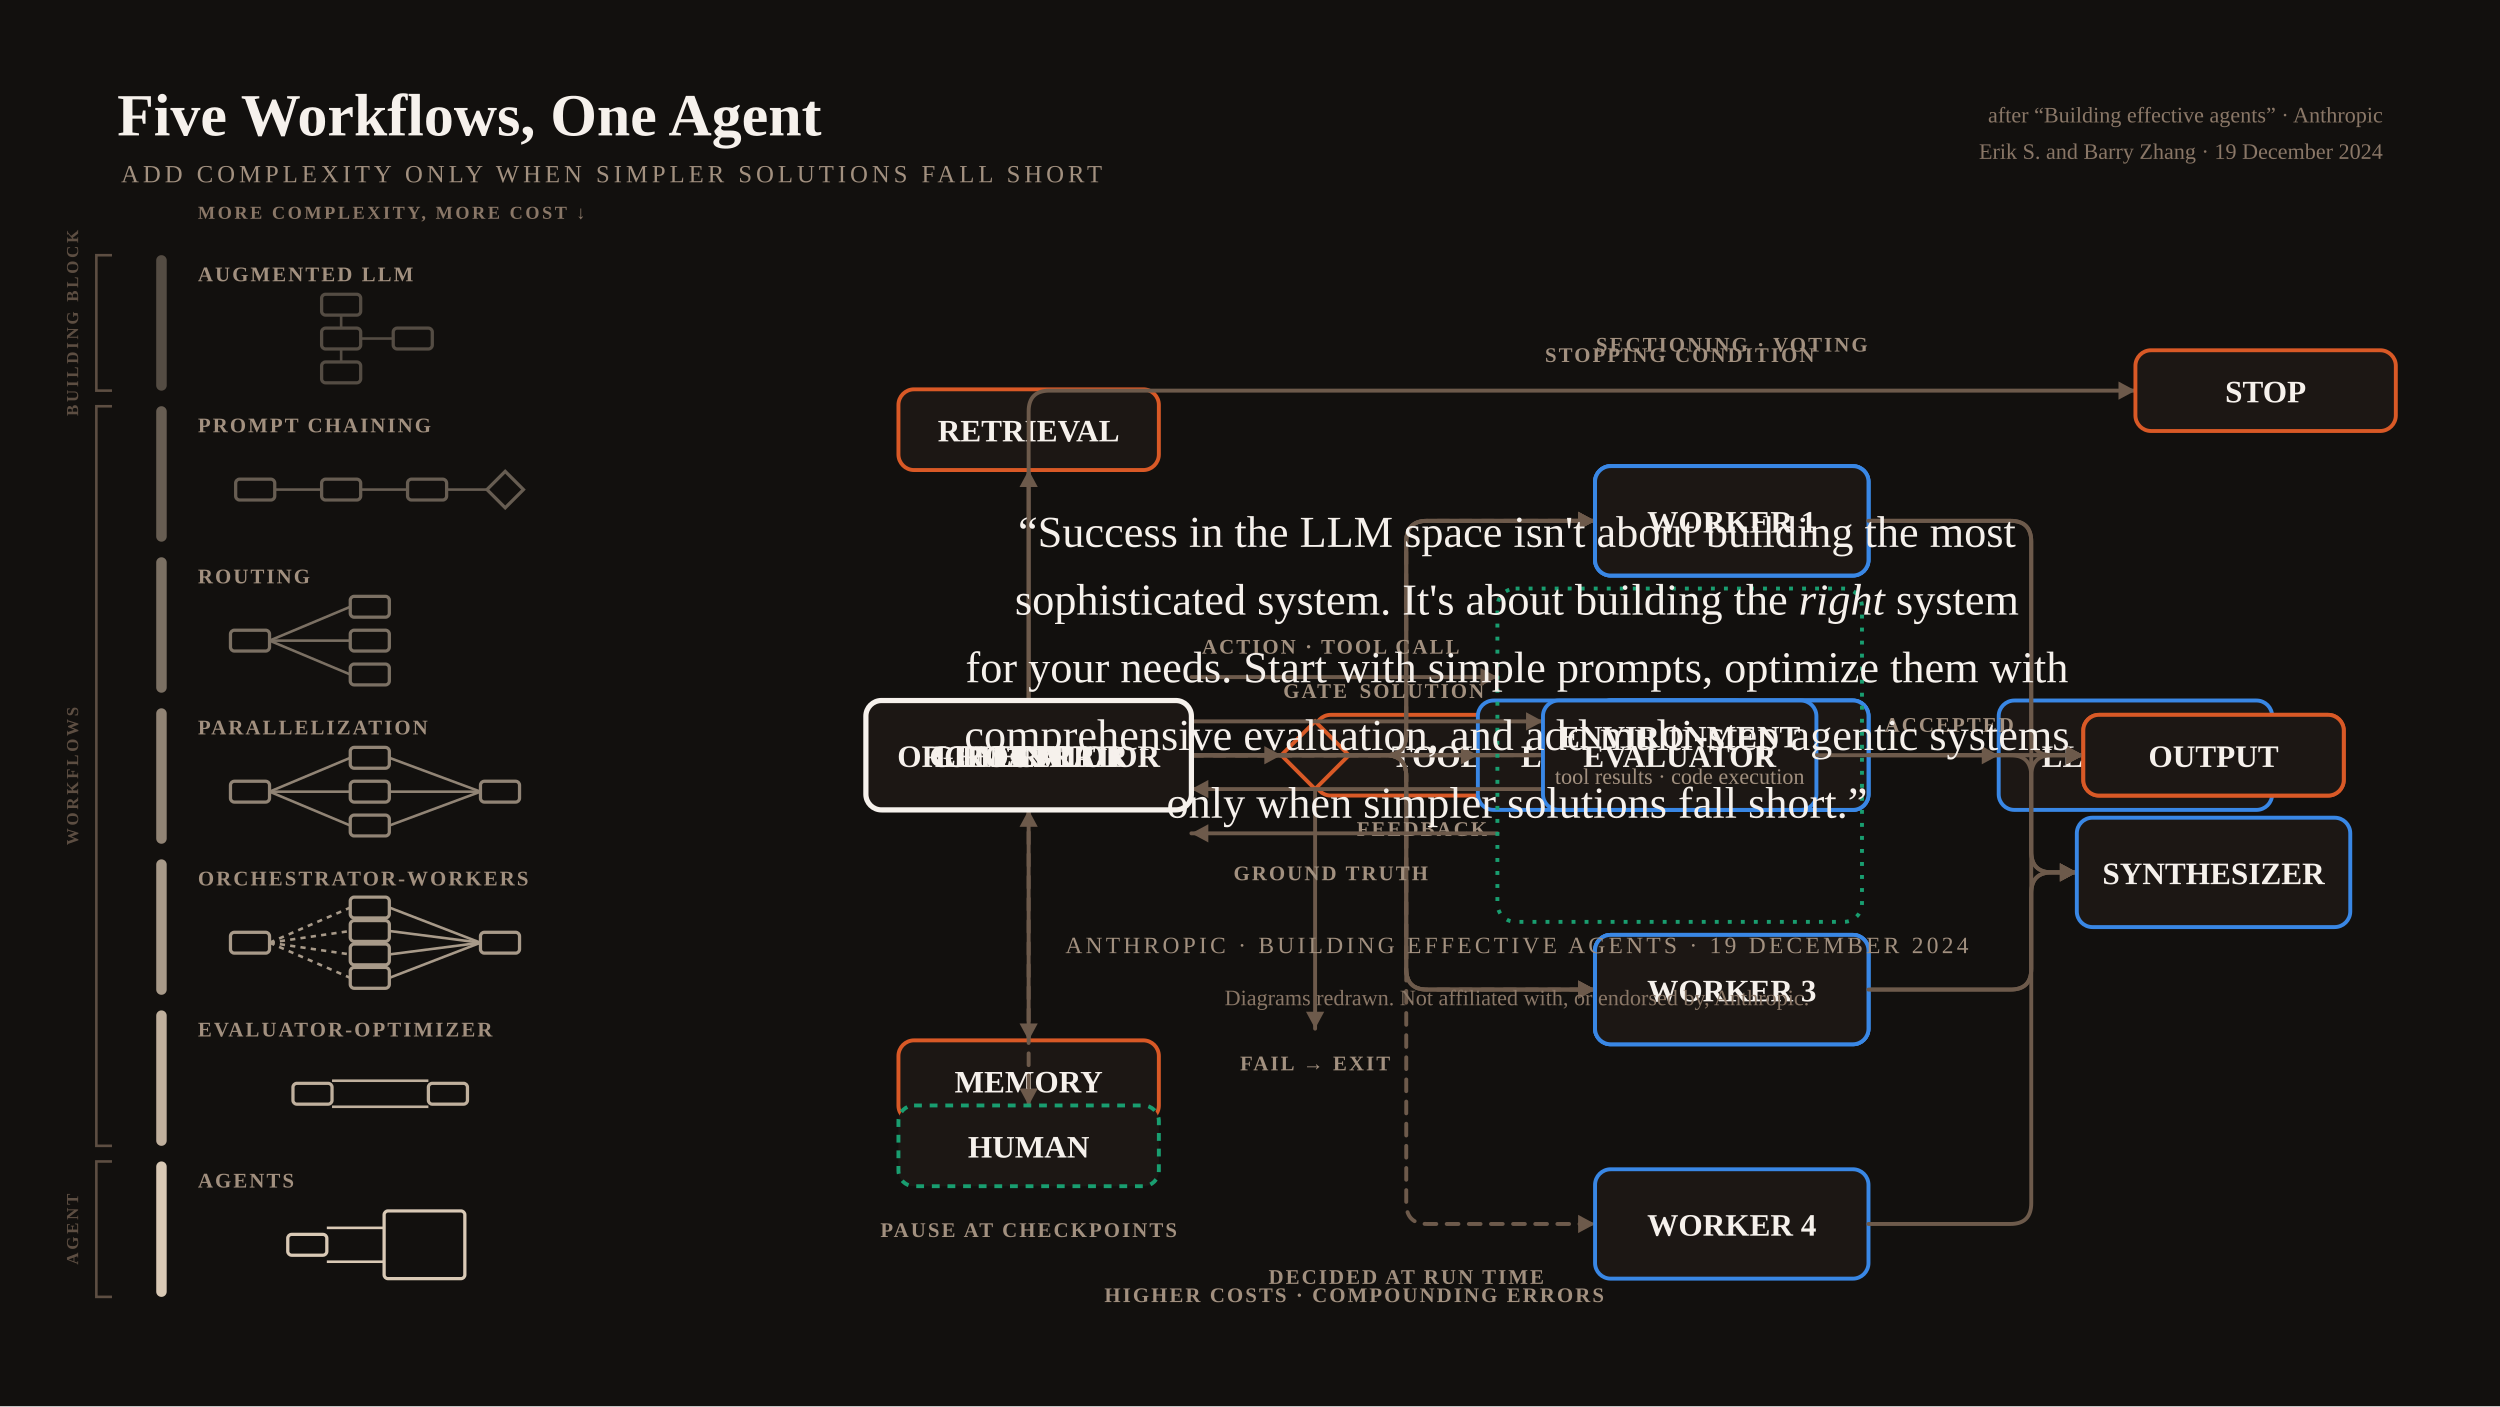
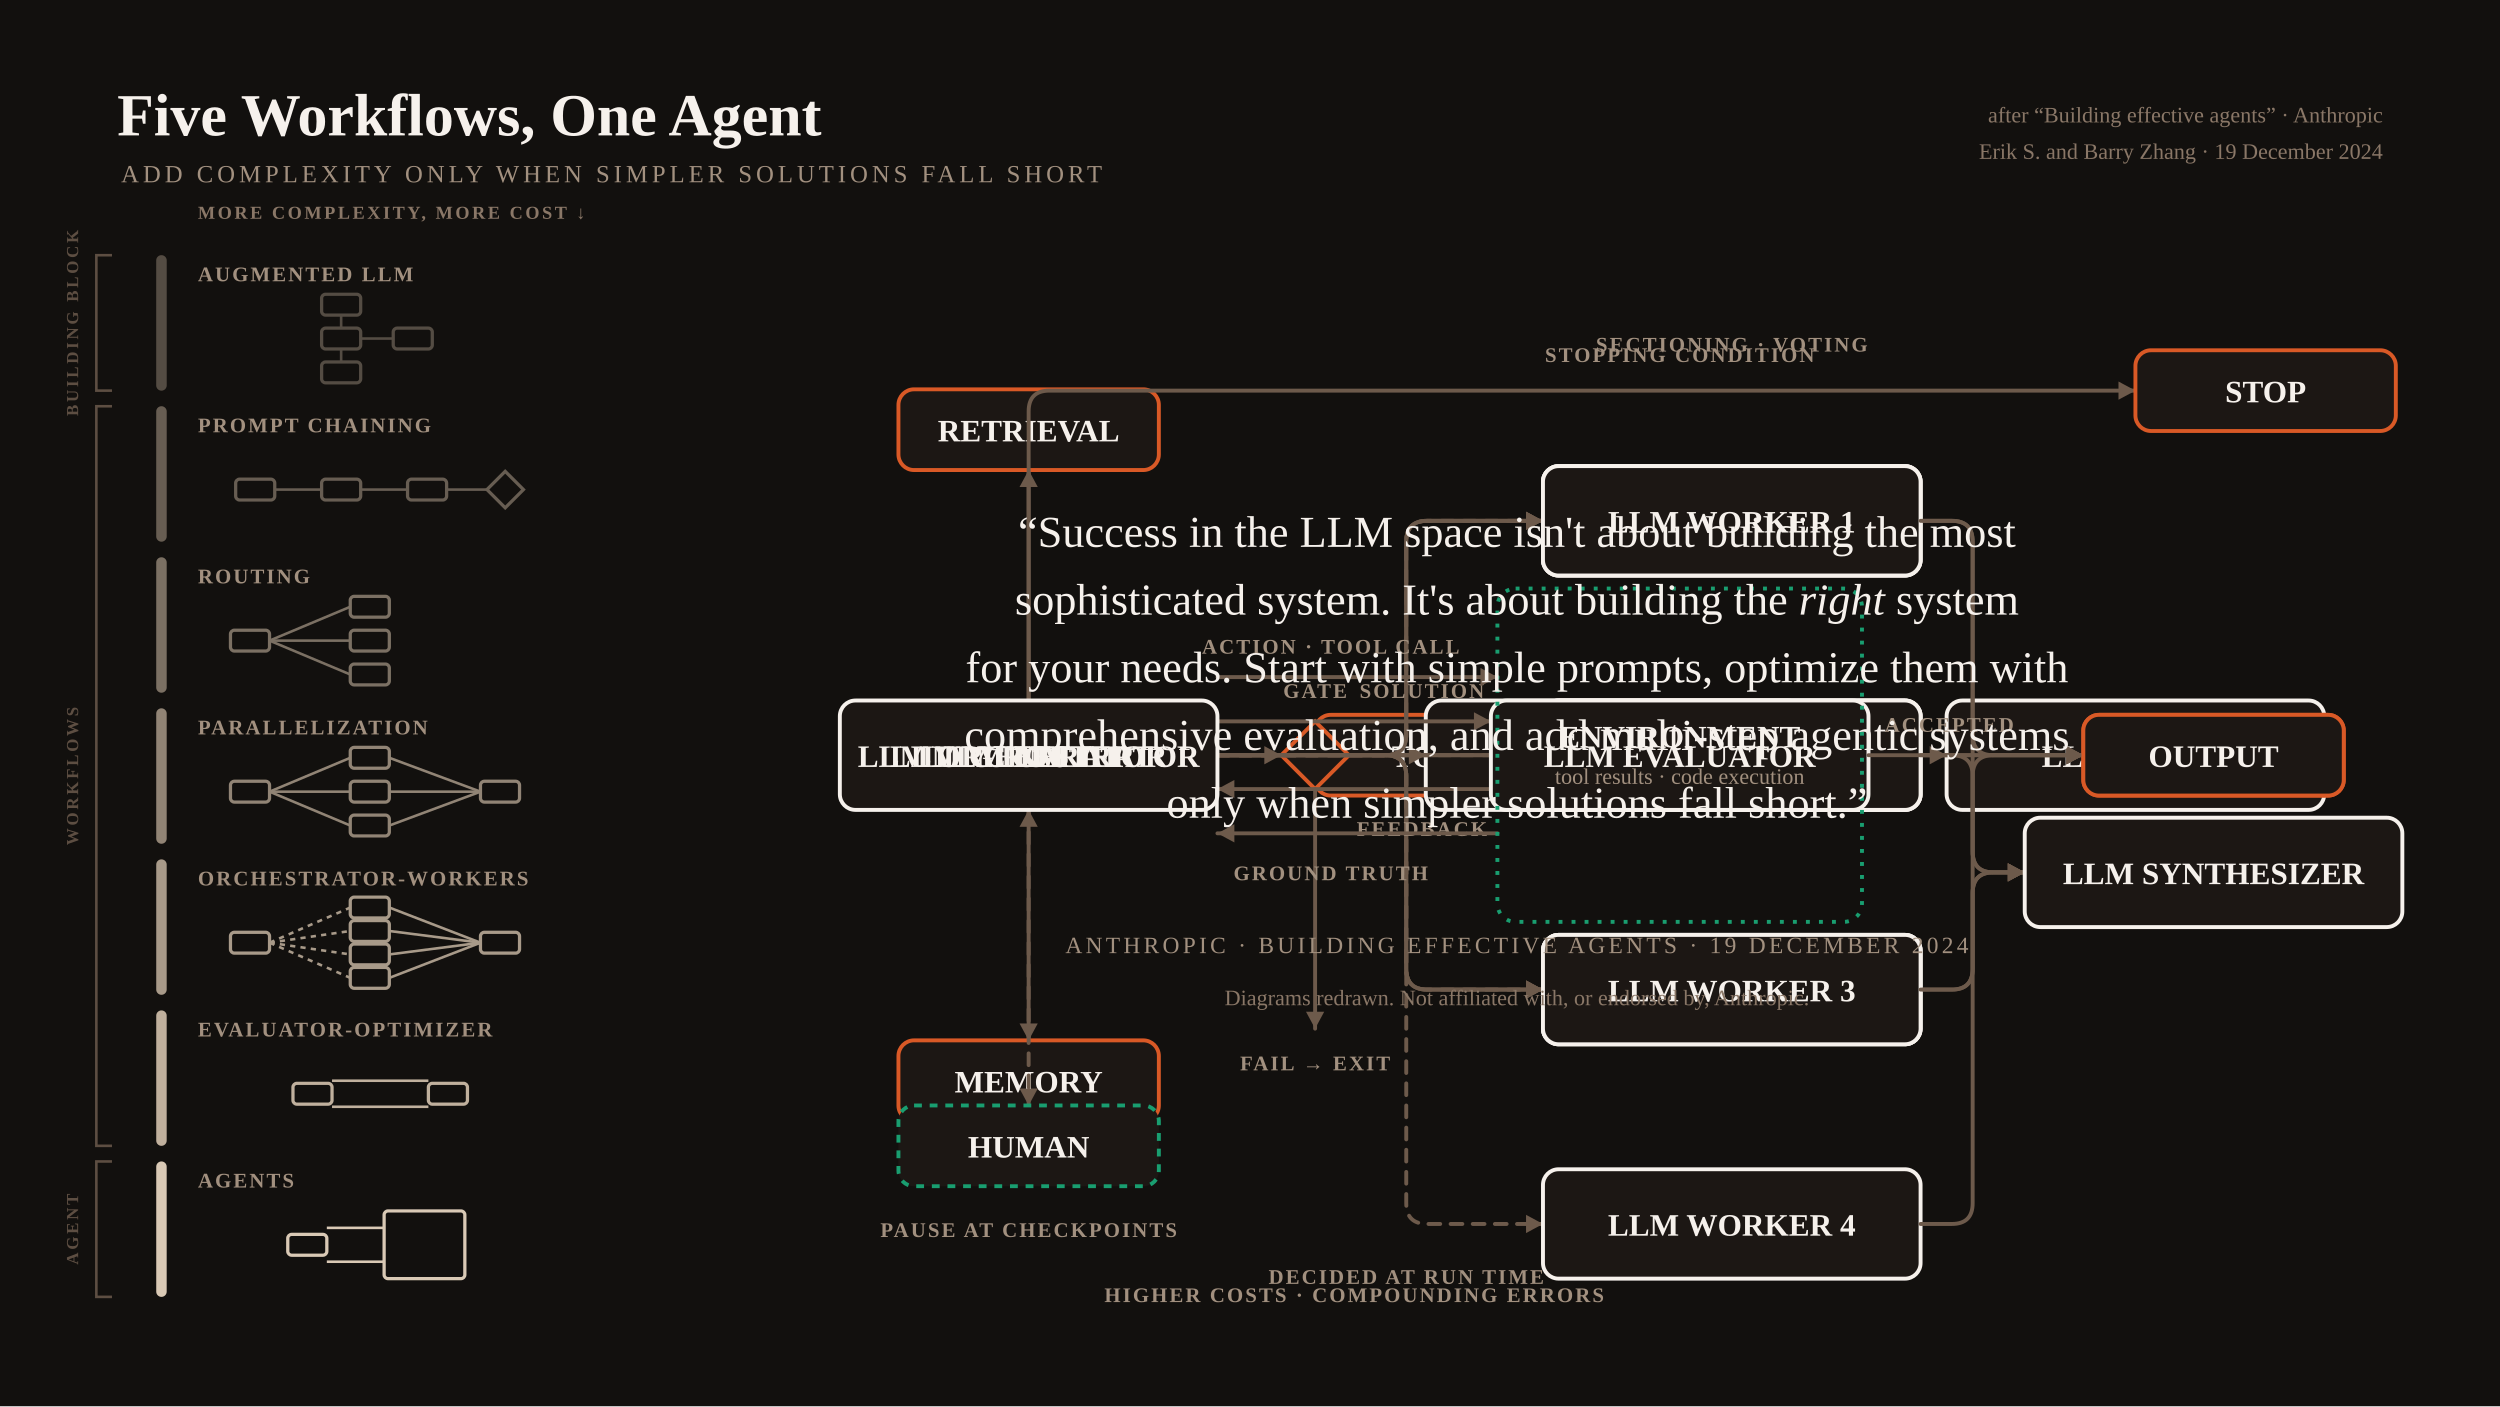
<svg xmlns="http://www.w3.org/2000/svg" viewBox="0 0 1920 1080" width="1920" height="1080" id="agent-patterns">
  <style>
	#agent-patterns { font-family: var(--diagram-font-family, Arial, "Liberation Sans", Helvetica, sans-serif); }
	.stage { fill: var(--scene-background-color, #12100e); }
	.panel { fill: var(--stage-panel-color, #1a1613); }

	/* ⚠️ No .edge may ever carry a stroke-dasharray -- `reveal` drives that same
	   attribute, so a dashed shaft revealed renders NOTHING, silently. The
	   dashed class exists to be FADED and is never revealed. */
	.edge      { fill: none; stroke: var(--edge-stroke-color, #6d5a4b); stroke-width: 3; stroke-linecap: round; }
	.edge-dash { fill: none; stroke: var(--edge-stroke-color, #6d5a4b); stroke-width: 3; stroke-linecap: round; stroke-dasharray: 9 8; }
	/* An arrow is ONE object: the head takes its shaft's colour. It took the
	   row's ramp step until the kinds existed, which made a head the only
	   thing on the stage still painted by position. */
	.ehead { fill: var(--edge-stroke-color, #6d5a4b); }
	.elabel { font-size: 16px; font-weight: 700; letter-spacing: 0.1em; fill: var(--edge-label-text-color, #a2907f); text-anchor: middle; }

	/* ⚡ EVERY COLOUR ON THE STAGE NAMES A KIND. None of them is a row. */
- 	.kind-model   { stroke: var(--kind-model-color, #3987e5); }
+ 	.kind-model   { stroke: var(--kind-model-color, #f6f1ec); }
	.kind-code    { stroke: var(--kind-code-color, #d95926); }
	.kind-outside { stroke: var(--kind-outside-color, #199e70); }
	.node { fill: var(--node-fill-color, #1c1714); stroke-width: 3; }
	/* Not part of the system you build — the human and the environment. Dashed
	   for that reason, not for emphasis. */
	.outside { fill: var(--node-fill-color, #1c1714); stroke-width: 3; stroke-dasharray: 6 6; }
- 	/* The one shape that is the same in all seven pictures, so the one shape
- 	   that never takes the ramp. */
- 	.entry { fill: var(--node-fill-color, #1c1714); stroke: var(--entry-stroke-color, #f6f1ec); stroke-width: 4; }
	.env  { fill: none; stroke-width: 3; stroke-dasharray: 3 7; }
	.bracket { fill: none; stroke: var(--bracket-color, #5d4e42); stroke-width: 2; }
	.bracket-label { font-size: 13px; font-weight: 700; letter-spacing: 0.16em; fill: var(--bracket-color, #5d4e42); text-anchor: middle; }
	.gate { fill: var(--node-fill-color, #1c1714); stroke-width: 3; }
	.nt { font-size: 24px; font-weight: 700; fill: var(--node-title-text-color, #f6f1ec); text-anchor: middle; }
	.ns { font-size: 17px; fill: var(--node-detail-text-color, #a2907f); text-anchor: middle; }

	.rail-track { fill: var(--rail-track-stroke-color, #241e19); }
	.axis { font-size: 14px; font-weight: 700; letter-spacing: 0.14em; fill: var(--credit-text-color, #8a7767); }
	.ledger-name { font-size: 16px; font-weight: 700; letter-spacing: 0.1em; fill: var(--node-detail-text-color, #a2907f); }
	.mini-box { fill: none; stroke-width: 2.5; }
	.mini-edge { fill: none; stroke-width: 2; }
	.mini-edge-dash { fill: none; stroke-width: 2; stroke-dasharray: 4 4; }

	.title-main { font-size: 46px; font-weight: 700; fill: var(--node-title-text-color, #f6f1ec); }
	.title-sub  { font-size: 19px; letter-spacing: 0.16em; fill: var(--node-detail-text-color, #a2907f); }
	.credit { font-size: 17px; fill: var(--credit-text-color, #8a7767); text-anchor: end; }
	.quote  { font-size: 34px; fill: var(--node-title-text-color, #f6f1ec); text-anchor: middle; }
	.quote-who { font-size: 18px; letter-spacing: 0.14em; fill: var(--node-detail-text-color, #a2907f); text-anchor: middle; }
	.step-m1 .mini-box, .step-m1 .mini-edge, .step-m1 .mini-edge-dash { stroke: var(--step-1-color, #544c43); }
	.rail-1 { fill: var(--step-1-color, #544c43); }
	.step-m2 .mini-box, .step-m2 .mini-edge, .step-m2 .mini-edge-dash { stroke: var(--step-2-color, #675d52); }
	.rail-2 { fill: var(--step-2-color, #675d52); }
	.step-m3 .mini-box, .step-m3 .mini-edge, .step-m3 .mini-edge-dash { stroke: var(--step-3-color, #7b7063); }
	.rail-3 { fill: var(--step-3-color, #7b7063); }
	.step-m4 .mini-box, .step-m4 .mini-edge, .step-m4 .mini-edge-dash { stroke: var(--step-4-color, #918475); }
	.rail-4 { fill: var(--step-4-color, #918475); }
	.step-m5 .mini-box, .step-m5 .mini-edge, .step-m5 .mini-edge-dash { stroke: var(--step-5-color, #a89a89); }
	.rail-5 { fill: var(--step-5-color, #a89a89); }
	.step-m6 .mini-box, .step-m6 .mini-edge, .step-m6 .mini-edge-dash { stroke: var(--step-6-color, #c0b09d); }
	.rail-6 { fill: var(--step-6-color, #c0b09d); }
	.step-m7 .mini-box, .step-m7 .mini-edge, .step-m7 .mini-edge-dash { stroke: var(--step-7-color, #d9c9b5); }
	.rail-7 { fill: var(--step-7-color, #d9c9b5); }
	</style>
  <rect id="stage" class="stage" x="0" y="0" width="1920" height="1080" />
  <g id="masthead">
    <text id="title-main" class="title-main" x="90" y="104">Five Workflows, One Agent</text>
    <text id="title-sub" class="title-sub" x="93" y="140">ADD COMPLEXITY ONLY WHEN SIMPLER SOLUTIONS FALL SHORT</text>
    <text id="credit-1" class="credit" x="1830" y="94">after “Building effective agents” · Anthropic</text>
    <text id="credit-2" class="credit" x="1830" y="122">Erik S. and Barry Zhang · 19 December 2024</text>
  </g>
  <path id="bracket-block" class="bracket" d="M 86 196 L 74 196 L 74 300 L 86 300" />
  <text id="bracket-label-block" class="bracket-label" transform="rotate(-90 60 248)" x="60" y="248">BUILDING BLOCK</text>
  <path id="bracket-workflows" class="bracket" d="M 86 312 L 74 312 L 74 880 L 86 880" />
  <text id="bracket-label-workflows" class="bracket-label" transform="rotate(-90 60 596)" x="60" y="596">WORKFLOWS</text>
  <path id="bracket-agent" class="bracket" d="M 86 892 L 74 892 L 74 996 L 86 996" />
  <text id="bracket-label-agent" class="bracket-label" transform="rotate(-90 60 944)" x="60" y="944">AGENT</text>
  <text id="axis-label" class="axis" x="152" y="168">MORE COMPLEXITY, MORE COST ↓</text>
  <rect id="rail-track-atom" class="rail-track" x="120" y="196" width="8" height="104" rx="4" />
  <rect id="rail-atom" class="rail-1" x="120" y="196" width="8" height="104" rx="4" />
  <text id="name-atom" class="ledger-name" x="152" y="216">AUGMENTED LLM</text>
  <g id="mini-atom" class="mini step-m1">
    <rect class="mini-box" x="247.0" y="252.0" width="30" height="16" rx="3" />
    <path class="mini-edge" d="M 262.0 252.0 L 262.0 242.0" />
    <path class="mini-edge" d="M 262.0 268.0 L 262.0 278.0" />
    <path class="mini-edge" d="M 277.0 260.0 L 302.0 260.0" />
    <rect class="mini-box" x="247.0" y="226.0" width="30" height="16" rx="3" />
    <rect class="mini-box" x="247.0" y="278.0" width="30" height="16" rx="3" />
    <rect class="mini-box" x="302.0" y="252.0" width="30" height="16" rx="3" />
  </g>
  <rect id="rail-track-chain" class="rail-track" x="120" y="312" width="8" height="104" rx="4" />
  <rect id="rail-chain" class="rail-2" x="120" y="312" width="8" height="104" rx="4" />
  <text id="name-chain" class="ledger-name" x="152" y="332">PROMPT CHAINING</text>
  <g id="mini-chain" class="mini step-m2">
    <rect class="mini-box" x="181.0" y="368.0" width="30" height="16" rx="3" />
    <rect class="mini-box" x="247.0" y="368.0" width="30" height="16" rx="3" />
    <path class="mini-edge" d="M 211.0 376.0 L 247.0 376.0" />
    <rect class="mini-box" x="313.0" y="368.0" width="30" height="16" rx="3" />
    <path class="mini-edge" d="M 277.0 376.0 L 313.0 376.0" />
    <path class="mini-edge" d="M 343.0 376.0 L 374.0 376.0" />
    <polygon class="mini-box" points="388.0,362.0 402.0,376.0 388.0,390.0 374.0,376.0" />
  </g>
  <rect id="rail-track-route" class="rail-track" x="120" y="428" width="8" height="104" rx="4" />
  <rect id="rail-route" class="rail-3" x="120" y="428" width="8" height="104" rx="4" />
  <text id="name-route" class="ledger-name" x="152" y="448">ROUTING</text>
  <g id="mini-route" class="mini step-m3">
    <rect class="mini-box" x="177.0" y="484.0" width="30" height="16" rx="3" />
    <path class="mini-edge" d="M 207.0 492.0 L 269.0 466.0" />
    <rect class="mini-box" x="269.0" y="458.0" width="30" height="16" rx="3" />
    <path class="mini-edge" d="M 207.0 492.0 L 269.0 492.0" />
    <rect class="mini-box" x="269.0" y="484.0" width="30" height="16" rx="3" />
    <path class="mini-edge" d="M 207.0 492.0 L 269.0 518.0" />
    <rect class="mini-box" x="269.0" y="510.0" width="30" height="16" rx="3" />
  </g>
  <rect id="rail-track-parallel" class="rail-track" x="120" y="544" width="8" height="104" rx="4" />
  <rect id="rail-parallel" class="rail-4" x="120" y="544" width="8" height="104" rx="4" />
  <text id="name-parallel" class="ledger-name" x="152" y="564">PARALLELIZATION</text>
  <g id="mini-parallel" class="mini step-m4">
    <rect class="mini-box" x="177.0" y="600.0" width="30" height="16" rx="3" />
    <path class="mini-edge" d="M 207.0 608.0 L 269.0 582.0" />
    <rect class="mini-box" x="269.0" y="574.0" width="30" height="16" rx="3" />
    <path class="mini-edge" d="M 207.0 608.0 L 269.0 608.0" />
    <rect class="mini-box" x="269.0" y="600.0" width="30" height="16" rx="3" />
    <path class="mini-edge" d="M 207.0 608.0 L 269.0 634.0" />
    <rect class="mini-box" x="269.0" y="626.0" width="30" height="16" rx="3" />
    <path class="mini-edge" d="M 299.0 582.0 L 369.0 608.0" />
    <path class="mini-edge" d="M 299.0 608.0 L 369.0 608.0" />
    <path class="mini-edge" d="M 299.0 634.0 L 369.0 608.0" />
    <rect class="mini-box" x="369.0" y="600.0" width="30" height="16" rx="3" />
  </g>
  <rect id="rail-track-orchestrate" class="rail-track" x="120" y="660" width="8" height="104" rx="4" />
  <rect id="rail-orchestrate" class="rail-5" x="120" y="660" width="8" height="104" rx="4" />
  <text id="name-orchestrate" class="ledger-name" x="152" y="680">ORCHESTRATOR-WORKERS</text>
  <g id="mini-orchestrate" class="mini step-m5">
    <rect class="mini-box" x="177.0" y="716.0" width="30" height="16" rx="3" />
    <path class="mini-edge-dash" d="M 207.0 724.0 L 269.0 697.0" />
    <rect class="mini-box" x="269.0" y="689.0" width="30" height="16" rx="3" />
    <path class="mini-edge-dash" d="M 207.0 724.0 L 269.0 715.0" />
    <rect class="mini-box" x="269.0" y="707.0" width="30" height="16" rx="3" />
    <path class="mini-edge-dash" d="M 207.0 724.0 L 269.0 733.0" />
    <rect class="mini-box" x="269.0" y="725.0" width="30" height="16" rx="3" />
    <path class="mini-edge-dash" d="M 207.0 724.0 L 269.0 751.0" />
    <rect class="mini-box" x="269.0" y="743.0" width="30" height="16" rx="3" />
    <path class="mini-edge" d="M 299.0 697.0 L 369.0 724.0" />
    <path class="mini-edge" d="M 299.0 715.0 L 369.0 724.0" />
    <path class="mini-edge" d="M 299.0 733.0 L 369.0 724.0" />
    <path class="mini-edge" d="M 299.0 751.0 L 369.0 724.0" />
    <rect class="mini-box" x="369.0" y="716.0" width="30" height="16" rx="3" />
  </g>
  <rect id="rail-track-evaluate" class="rail-track" x="120" y="776" width="8" height="104" rx="4" />
  <rect id="rail-evaluate" class="rail-6" x="120" y="776" width="8" height="104" rx="4" />
  <text id="name-evaluate" class="ledger-name" x="152" y="796">EVALUATOR-OPTIMIZER</text>
  <g id="mini-evaluate" class="mini step-m6">
    <rect class="mini-box" x="225.0" y="832.0" width="30" height="16" rx="3" />
    <rect class="mini-box" x="329.0" y="832.0" width="30" height="16" rx="3" />
    <path class="mini-edge" d="M 255.0 830.0 L 329.0 830.0" />
    <path class="mini-edge" d="M 329.0 850.0 L 255.0 850.0" />
  </g>
  <rect id="rail-track-agent" class="rail-track" x="120" y="892" width="8" height="104" rx="4" />
  <rect id="rail-agent" class="rail-7" x="120" y="892" width="8" height="104" rx="4" />
  <text id="name-agent" class="ledger-name" x="152" y="912">AGENTS</text>
  <g id="mini-agent" class="mini step-m7">
    <rect class="mini-box" x="221.0" y="948.0" width="30" height="16" rx="3" />
    <rect class="mini-box" x="295.0" y="930.0" width="62" height="52" rx="3" />
    <path class="mini-edge" d="M 251.0 943.0 L 295.0 943.0" />
    <path class="mini-edge" d="M 295.0 969.0 L 251.0 969.0" />
  </g>
  <g id="g-atom">
    <path id="e-atom-retr" class="edge" d="M 790.0 538.0 L 790.0 361.0" />
    <polygon id="h-atom-retr" class="ehead" points="790.0,361.0 783.0,374.0 797.0,374.0" />
-     <path id="e-atom-tool" class="edge" d="M 915.0 580.0 L 1010.0 580.0" />
+     <path id="e-atom-tool" class="edge" d="M 935.0 580.0 L 1010.0 580.0" />
    <polygon id="h-atom-tool" class="ehead" points="1010.0,580.0 997.0,573.0 997.0,587.0" />
    <path id="e-atom-mem" class="edge" d="M 790.0 622.0 L 790.0 799.0" />
    <polygon id="h-atom-mem" class="ehead" points="790.0,799.0 783.0,786.0 797.0,786.0" />
    <g id="n-retrieval" class="node-g">
      <rect class="node kind-code" x="690" y="299" width="200" height="62" rx="12" />
      <text class="nt" x="790" y="339">RETRIEVAL</text>
    </g>
    <g id="n-tools" class="node-g">
      <rect class="node kind-code" x="1010" y="549" width="200" height="62" rx="12" />
      <text class="nt" x="1110" y="589">TOOLS</text>
    </g>
    <g id="n-memory" class="node-g">
      <rect class="node kind-code" x="690" y="799" width="200" height="62" rx="12" />
      <text class="nt" x="790" y="839">MEMORY</text>
    </g>
  </g>
  <g id="g-chain">
-     <path id="e-ch-1" class="edge" d="M 915.0 580.0 L 984.0 580.0" />
+     <path id="e-ch-1" class="edge" d="M 935.0 580.0 L 984.0 580.0" />
    <polygon id="h-ch-1" class="ehead" points="984.0,580.0 971.0,573.0 971.0,587.0" />
    <polygon id="n-gate" class="gate kind-code" points="1010,554 1036,580 1010,606 984,580" />
    <text id="lbl-gate" class="elabel" x="1010" y="536">GATE</text>
-     <path id="e-ch-2" class="edge" d="M 1036.0 580.0 L 1135.0 580.0" />
-     <polygon id="h-ch-2" class="ehead" points="1135.0,580.0 1122.0,573.0 1122.0,587.0" />
+     <path id="e-ch-2" class="edge" d="M 1036.0 580.0 L 1095.0 580.0" />
+     <polygon id="h-ch-2" class="ehead" points="1095.0,580.0 1082.0,573.0 1082.0,587.0" />
    <g id="n-call2" class="node-g">
-       <rect class="node kind-model" x="1135" y="538" width="210" height="84" rx="12" />
+       <rect class="node kind-model" x="1095" y="538" width="290" height="84" rx="12" />
      <text class="nt" x="1240" y="589">LLM CALL 2</text>
    </g>
-     <path id="e-ch-3" class="edge" d="M 1345.0 580.0 L 1535.0 580.0" />
-     <polygon id="h-ch-3" class="ehead" points="1535.0,580.0 1522.0,573.0 1522.0,587.0" />
+     <path id="e-ch-3" class="edge" d="M 1385.0 580.0 L 1495.0 580.0" />
+     <polygon id="h-ch-3" class="ehead" points="1495.0,580.0 1482.0,573.0 1482.0,587.0" />
    <g id="n-call3" class="node-g">
-       <rect class="node kind-model" x="1535" y="538" width="210" height="84" rx="12" />
+       <rect class="node kind-model" x="1495" y="538" width="290" height="84" rx="12" />
      <text class="nt" x="1640" y="589">LLM CALL 3</text>
    </g>
    <path id="e-ch-fail" class="edge" d="M 1010.0 606.0 L 1010.0 790.0" />
    <polygon id="h-ch-fail" class="ehead" points="1010.0,790.0 1003.0,777.0 1017.0,777.0" />
    <text id="l-ch-fail" class="elabel" x="1010" y="822">FAIL → EXIT</text>
  </g>
  <g id="g-route">
-     <path id="e-rt-1" class="edge" d="M 915.0 580.0 L 1064.0 580.0 Q 1080.0 580.0 1080.0 564.0 L 1080.0 416.0 Q 1080.0 400.0 1096.0 400.0 L 1225.0 400.0" />
-     <polygon id="h-rt-1" class="ehead" points="1225.0,400.0 1212.0,393.0 1212.0,407.0" />
+     <path id="e-rt-1" class="edge" d="M 935.0 580.0 L 1064.0 580.0 Q 1080.0 580.0 1080.0 564.0 L 1080.0 416.0 Q 1080.0 400.0 1096.0 400.0 L 1185.0 400.0" />
+     <polygon id="h-rt-1" class="ehead" points="1185.0,400.0 1172.0,393.0 1172.0,407.0" />
    <g id="n-route-1" class="node-g">
-       <rect class="node kind-model" x="1225" y="358" width="210" height="84" rx="12" />
+       <rect class="node kind-model" x="1185" y="358" width="290" height="84" rx="12" />
      <text class="nt" x="1330" y="409">LLM CALL 1</text>
    </g>
-     <path id="e-rt-2" class="edge" d="M 915.0 580.0 L 1079.5 580.0 Q 1080.0 580.0 1080.0 580.0 L 1080.0 580.0 Q 1080.0 580.0 1080.5 580.0 L 1225.0 580.0" />
-     <polygon id="h-rt-2" class="ehead" points="1225.0,580.0 1212.0,573.0 1212.0,587.0" />
+     <path id="e-rt-2" class="edge" d="M 935.0 580.0 L 1079.5 580.0 Q 1080.0 580.0 1080.0 580.0 L 1080.0 580.0 Q 1080.0 580.0 1080.5 580.0 L 1185.0 580.0" />
+     <polygon id="h-rt-2" class="ehead" points="1185.0,580.0 1172.0,573.0 1172.0,587.0" />
    <g id="n-route-2" class="node-g">
-       <rect class="node kind-model" x="1225" y="538" width="210" height="84" rx="12" />
+       <rect class="node kind-model" x="1185" y="538" width="290" height="84" rx="12" />
      <text class="nt" x="1330" y="589">LLM CALL 2</text>
    </g>
-     <path id="e-rt-3" class="edge" d="M 915.0 580.0 L 1064.0 580.0 Q 1080.0 580.0 1080.0 596.0 L 1080.0 744.0 Q 1080.0 760.0 1096.0 760.0 L 1225.0 760.0" />
-     <polygon id="h-rt-3" class="ehead" points="1225.0,760.0 1212.0,753.0 1212.0,767.0" />
+     <path id="e-rt-3" class="edge" d="M 935.0 580.0 L 1064.0 580.0 Q 1080.0 580.0 1080.0 596.0 L 1080.0 744.0 Q 1080.0 760.0 1096.0 760.0 L 1185.0 760.0" />
+     <polygon id="h-rt-3" class="ehead" points="1185.0,760.0 1172.0,753.0 1172.0,767.0" />
    <g id="n-route-3" class="node-g">
-       <rect class="node kind-model" x="1225" y="718" width="210" height="84" rx="12" />
+       <rect class="node kind-model" x="1185" y="718" width="290" height="84" rx="12" />
      <text class="nt" x="1330" y="769">LLM CALL 3</text>
    </g>
  </g>
  <g id="g-parallel">
-     <path id="e-pa-1" class="edge" d="M 915.0 580.0 L 1064.0 580.0 Q 1080.0 580.0 1080.0 564.0 L 1080.0 416.0 Q 1080.0 400.0 1096.0 400.0 L 1225.0 400.0" />
-     <polygon id="h-pa-1" class="ehead" points="1225.0,400.0 1212.0,393.0 1212.0,407.0" />
+     <path id="e-pa-1" class="edge" d="M 890.0 580.0 L 1064.0 580.0 Q 1080.0 580.0 1080.0 564.0 L 1080.0 416.0 Q 1080.0 400.0 1096.0 400.0 L 1185.0 400.0" />
+     <polygon id="h-pa-1" class="ehead" points="1185.0,400.0 1172.0,393.0 1172.0,407.0" />
    <g id="n-par-1" class="node-g">
-       <rect class="node kind-model" x="1225" y="358" width="210" height="84" rx="12" />
+       <rect class="node kind-model" x="1185" y="358" width="290" height="84" rx="12" />
      <text class="nt" x="1330" y="409">LLM CALL 1</text>
    </g>
-     <path id="e-pj-1" class="edge" d="M 1435.0 400.0 L 1544.0 400.0 Q 1560.0 400.0 1560.0 416.0 L 1560.0 564.0 Q 1560.0 580.0 1576.0 580.0 L 1600.0 580.0" />
+     <path id="e-pj-1" class="edge" d="M 1475.0 400.0 L 1499.0 400.0 Q 1515.0 400.0 1515.0 416.0 L 1515.0 564.0 Q 1515.0 580.0 1531.0 580.0 L 1600.0 580.0" />
    <polygon id="h-pj-1" class="ehead" points="1600.0,580.0 1587.0,573.0 1587.0,587.0" />
-     <path id="e-pa-2" class="edge" d="M 915.0 580.0 L 1079.5 580.0 Q 1080.0 580.0 1080.0 580.0 L 1080.0 580.0 Q 1080.0 580.0 1080.5 580.0 L 1225.0 580.0" />
-     <polygon id="h-pa-2" class="ehead" points="1225.0,580.0 1212.0,573.0 1212.0,587.0" />
+     <path id="e-pa-2" class="edge" d="M 890.0 580.0 L 1079.5 580.0 Q 1080.0 580.0 1080.0 580.0 L 1080.0 580.0 Q 1080.0 580.0 1080.5 580.0 L 1185.0 580.0" />
+     <polygon id="h-pa-2" class="ehead" points="1185.0,580.0 1172.0,573.0 1172.0,587.0" />
    <g id="n-par-2" class="node-g">
-       <rect class="node kind-model" x="1225" y="538" width="210" height="84" rx="12" />
+       <rect class="node kind-model" x="1185" y="538" width="290" height="84" rx="12" />
      <text class="nt" x="1330" y="589">LLM CALL 2</text>
    </g>
-     <path id="e-pj-2" class="edge" d="M 1435.0 580.0 L 1559.5 580.0 Q 1560.0 580.0 1560.0 580.0 L 1560.0 580.0 Q 1560.0 580.0 1560.5 580.0 L 1600.0 580.0" />
+     <path id="e-pj-2" class="edge" d="M 1475.0 580.0 L 1514.5 580.0 Q 1515.0 580.0 1515.0 580.0 L 1515.0 580.0 Q 1515.0 580.0 1515.5 580.0 L 1600.0 580.0" />
    <polygon id="h-pj-2" class="ehead" points="1600.0,580.0 1587.0,573.0 1587.0,587.0" />
-     <path id="e-pa-3" class="edge" d="M 915.0 580.0 L 1064.0 580.0 Q 1080.0 580.0 1080.0 596.0 L 1080.0 744.0 Q 1080.0 760.0 1096.0 760.0 L 1225.0 760.0" />
-     <polygon id="h-pa-3" class="ehead" points="1225.0,760.0 1212.0,753.0 1212.0,767.0" />
+     <path id="e-pa-3" class="edge" d="M 890.0 580.0 L 1064.0 580.0 Q 1080.0 580.0 1080.0 596.0 L 1080.0 744.0 Q 1080.0 760.0 1096.0 760.0 L 1185.0 760.0" />
+     <polygon id="h-pa-3" class="ehead" points="1185.0,760.0 1172.0,753.0 1172.0,767.0" />
    <g id="n-par-3" class="node-g">
-       <rect class="node kind-model" x="1225" y="718" width="210" height="84" rx="12" />
+       <rect class="node kind-model" x="1185" y="718" width="290" height="84" rx="12" />
      <text class="nt" x="1330" y="769">LLM CALL 3</text>
    </g>
-     <path id="e-pj-3" class="edge" d="M 1435.0 760.0 L 1544.0 760.0 Q 1560.0 760.0 1560.0 744.0 L 1560.0 596.0 Q 1560.0 580.0 1576.0 580.0 L 1600.0 580.0" />
+     <path id="e-pj-3" class="edge" d="M 1475.0 760.0 L 1499.0 760.0 Q 1515.0 760.0 1515.0 744.0 L 1515.0 596.0 Q 1515.0 580.0 1531.0 580.0 L 1600.0 580.0" />
    <polygon id="h-pj-3" class="ehead" points="1600.0,580.0 1587.0,573.0 1587.0,587.0" />
    <g id="n-aggregator" class="node-g">
      <rect class="node kind-code" x="1600" y="549" width="200" height="62" rx="12" />
      <text class="nt" x="1700" y="589">AGGREGATOR</text>
    </g>
+     <g id="n-in" class="node-g">
+       <rect class="node kind-code" x="690" y="549" width="200" height="62" rx="12" />
+       <text class="nt" x="790" y="589">IN</text>
+     </g>
    <text id="lbl-variants" class="elabel" x="1330" y="270">SECTIONING · VOTING</text>
  </g>
  <g id="g-orchestrate">
-     <path id="e-or-1" class="edge-dash" d="M 915.0 580.0 L 1064.0 580.0 Q 1080.0 580.0 1080.0 564.0 L 1080.0 416.0 Q 1080.0 400.0 1096.0 400.0 L 1225.0 400.0" />
-     <polygon id="h-or-1" class="ehead" points="1225.0,400.0 1212.0,393.0 1212.0,407.0" />
+     <path id="e-or-1" class="edge-dash" d="M 935.0 580.0 L 1064.0 580.0 Q 1080.0 580.0 1080.0 564.0 L 1080.0 416.0 Q 1080.0 400.0 1096.0 400.0 L 1185.0 400.0" />
+     <polygon id="h-or-1" class="ehead" points="1185.0,400.0 1172.0,393.0 1172.0,407.0" />
    <g id="n-orc-1" class="node-g">
-       <rect class="node kind-model" x="1225" y="358" width="210" height="84" rx="12" />
-       <text class="nt" x="1330" y="409">WORKER 1</text>
-     </g>
-     <path id="e-oj-1" class="edge" d="M 1435.0 400.0 L 1544.0 400.0 Q 1560.0 400.0 1560.0 416.0 L 1560.0 654.0 Q 1560.0 670.0 1576.0 670.0 L 1595.0 670.0" />
-     <polygon id="h-oj-1" class="ehead" points="1595.0,670.0 1582.0,663.0 1582.0,677.0" />
-     <path id="e-or-2" class="edge-dash" d="M 915.0 580.0 L 1079.5 580.0 Q 1080.0 580.0 1080.0 580.0 L 1080.0 580.0 Q 1080.0 580.0 1080.5 580.0 L 1225.0 580.0" />
-     <polygon id="h-or-2" class="ehead" points="1225.0,580.0 1212.0,573.0 1212.0,587.0" />
+       <rect class="node kind-model" x="1185" y="358" width="290" height="84" rx="12" />
+       <text class="nt" x="1330" y="409">LLM WORKER 1</text>
+     </g>
+     <path id="e-oj-1" class="edge" d="M 1475.0 400.0 L 1499.0 400.0 Q 1515.0 400.0 1515.0 416.0 L 1515.0 654.0 Q 1515.0 670.0 1531.0 670.0 L 1555.0 670.0" />
+     <polygon id="h-oj-1" class="ehead" points="1555.0,670.0 1542.0,663.0 1542.0,677.0" />
+     <path id="e-or-2" class="edge-dash" d="M 935.0 580.0 L 1079.5 580.0 Q 1080.0 580.0 1080.0 580.0 L 1080.0 580.0 Q 1080.0 580.0 1080.5 580.0 L 1185.0 580.0" />
+     <polygon id="h-or-2" class="ehead" points="1185.0,580.0 1172.0,573.0 1172.0,587.0" />
    <g id="n-orc-2" class="node-g">
-       <rect class="node kind-model" x="1225" y="538" width="210" height="84" rx="12" />
-       <text class="nt" x="1330" y="589">WORKER 2</text>
-     </g>
-     <path id="e-oj-2" class="edge" d="M 1435.0 580.0 L 1544.0 580.0 Q 1560.0 580.0 1560.0 596.0 L 1560.0 654.0 Q 1560.0 670.0 1576.0 670.0 L 1595.0 670.0" />
-     <polygon id="h-oj-2" class="ehead" points="1595.0,670.0 1582.0,663.0 1582.0,677.0" />
-     <path id="e-or-3" class="edge-dash" d="M 915.0 580.0 L 1064.0 580.0 Q 1080.0 580.0 1080.0 596.0 L 1080.0 744.0 Q 1080.0 760.0 1096.0 760.0 L 1225.0 760.0" />
-     <polygon id="h-or-3" class="ehead" points="1225.0,760.0 1212.0,753.0 1212.0,767.0" />
+       <rect class="node kind-model" x="1185" y="538" width="290" height="84" rx="12" />
+       <text class="nt" x="1330" y="589">LLM WORKER 2</text>
+     </g>
+     <path id="e-oj-2" class="edge" d="M 1475.0 580.0 L 1499.0 580.0 Q 1515.0 580.0 1515.0 596.0 L 1515.0 654.0 Q 1515.0 670.0 1531.0 670.0 L 1555.0 670.0" />
+     <polygon id="h-oj-2" class="ehead" points="1555.0,670.0 1542.0,663.0 1542.0,677.0" />
+     <path id="e-or-3" class="edge-dash" d="M 935.0 580.0 L 1064.0 580.0 Q 1080.0 580.0 1080.0 596.0 L 1080.0 744.0 Q 1080.0 760.0 1096.0 760.0 L 1185.0 760.0" />
+     <polygon id="h-or-3" class="ehead" points="1185.0,760.0 1172.0,753.0 1172.0,767.0" />
    <g id="n-orc-3" class="node-g">
-       <rect class="node kind-model" x="1225" y="718" width="210" height="84" rx="12" />
-       <text class="nt" x="1330" y="769">WORKER 3</text>
-     </g>
-     <path id="e-oj-3" class="edge" d="M 1435.0 760.0 L 1544.0 760.0 Q 1560.0 760.0 1560.0 744.0 L 1560.0 686.0 Q 1560.0 670.0 1576.0 670.0 L 1595.0 670.0" />
-     <polygon id="h-oj-3" class="ehead" points="1595.0,670.0 1582.0,663.0 1582.0,677.0" />
-     <path id="e-or-4" class="edge-dash" d="M 915.0 580.0 L 1064.0 580.0 Q 1080.0 580.0 1080.0 596.0 L 1080.0 924.0 Q 1080.0 940.0 1096.0 940.0 L 1225.0 940.0" />
-     <polygon id="h-or-4" class="ehead" points="1225.0,940.0 1212.0,933.0 1212.0,947.0" />
+       <rect class="node kind-model" x="1185" y="718" width="290" height="84" rx="12" />
+       <text class="nt" x="1330" y="769">LLM WORKER 3</text>
+     </g>
+     <path id="e-oj-3" class="edge" d="M 1475.0 760.0 L 1499.0 760.0 Q 1515.0 760.0 1515.0 744.0 L 1515.0 686.0 Q 1515.0 670.0 1531.0 670.0 L 1555.0 670.0" />
+     <polygon id="h-oj-3" class="ehead" points="1555.0,670.0 1542.0,663.0 1542.0,677.0" />
+     <path id="e-or-4" class="edge-dash" d="M 935.0 580.0 L 1064.0 580.0 Q 1080.0 580.0 1080.0 596.0 L 1080.0 924.0 Q 1080.0 940.0 1096.0 940.0 L 1185.0 940.0" />
+     <polygon id="h-or-4" class="ehead" points="1185.0,940.0 1172.0,933.0 1172.0,947.0" />
    <g id="n-orc-4" class="node-g">
-       <rect class="node kind-model" x="1225" y="898" width="210" height="84" rx="12" />
-       <text class="nt" x="1330" y="949">WORKER 4</text>
-     </g>
-     <path id="e-oj-4" class="edge" d="M 1435.0 940.0 L 1544.0 940.0 Q 1560.0 940.0 1560.0 924.0 L 1560.0 686.0 Q 1560.0 670.0 1576.0 670.0 L 1595.0 670.0" />
-     <polygon id="h-oj-4" class="ehead" points="1595.0,670.0 1582.0,663.0 1582.0,677.0" />
+       <rect class="node kind-model" x="1185" y="898" width="290" height="84" rx="12" />
+       <text class="nt" x="1330" y="949">LLM WORKER 4</text>
+     </g>
+     <path id="e-oj-4" class="edge" d="M 1475.0 940.0 L 1499.0 940.0 Q 1515.0 940.0 1515.0 924.0 L 1515.0 686.0 Q 1515.0 670.0 1531.0 670.0 L 1555.0 670.0" />
+     <polygon id="h-oj-4" class="ehead" points="1555.0,670.0 1542.0,663.0 1542.0,677.0" />
    <g id="n-synth" class="node-g">
-       <rect class="node kind-model" x="1595" y="628" width="210" height="84" rx="12" />
-       <text class="nt" x="1700" y="679">SYNTHESIZER</text>
+       <rect class="node kind-model" x="1555" y="628" width="290" height="84" rx="12" />
+       <text class="nt" x="1700" y="679">LLM SYNTHESIZER</text>
    </g>
    <text id="lbl-runtime" class="elabel" x="1080" y="986">DECIDED AT RUN TIME</text>
  </g>
  <g id="g-evaluate">
-     <path id="e-ev-fwd" class="edge" d="M 915.0 554.0 L 1185.0 554.0" />
-     <polygon id="h-ev-fwd" class="ehead" points="1185.0,554.0 1172.0,547.0 1172.0,561.0" />
+     <path id="e-ev-fwd" class="edge" d="M 935.0 554.0 L 1145.0 554.0" />
+     <polygon id="h-ev-fwd" class="ehead" points="1145.0,554.0 1132.0,547.0 1132.0,561.0" />
    <text id="l-ev-fwd" class="elabel" x="1092" y="536">SOLUTION</text>
-     <path id="e-ev-back" class="edge" d="M 1185.0 606.0 L 915.0 606.0" />
-     <polygon id="h-ev-back" class="ehead" points="915.0,606.0 928.0,599.0 928.0,613.0" />
+     <path id="e-ev-back" class="edge" d="M 1145.0 606.0 L 935.0 606.0" />
+     <polygon id="h-ev-back" class="ehead" points="935.0,606.0 948.0,599.0 948.0,613.0" />
    <text id="l-ev-back" class="elabel" x="1092" y="642">FEEDBACK</text>
    <g id="n-evaluator" class="node-g">
-       <rect class="node kind-model" x="1185" y="538" width="210" height="84" rx="12" />
-       <text class="nt" x="1290" y="589">EVALUATOR</text>
-     </g>
-     <path id="e-ev-out" class="edge" d="M 1395.0 580.0 L 1600.0 580.0" />
+       <rect class="node kind-model" x="1145" y="538" width="290" height="84" rx="12" />
+       <text class="nt" x="1290" y="589">LLM EVALUATOR</text>
+     </g>
+     <path id="e-ev-out" class="edge" d="M 1435.0 580.0 L 1600.0 580.0" />
    <polygon id="h-ev-out" class="ehead" points="1600.0,580.0 1587.0,573.0 1587.0,587.0" />
    <text id="l-ev-out" class="elabel" x="1497" y="562">ACCEPTED</text>
    <g id="n-accepted" class="node-g">
      <rect class="node kind-code" x="1600" y="549" width="200" height="62" rx="12" />
      <text class="nt" x="1700" y="589">OUTPUT</text>
    </g>
  </g>
  <g id="g-agent">
-     <path id="e-ag-act" class="edge" d="M 915.0 520.0 L 1150.0 520.0" />
+     <path id="e-ag-act" class="edge" d="M 935.0 520.0 L 1150.0 520.0" />
    <polygon id="h-ag-act" class="ehead" points="1150.0,520.0 1137.0,513.0 1137.0,527.0" />
    <text id="l-ag-act" class="elabel" x="1022" y="502">ACTION · TOOL CALL</text>
-     <path id="e-ag-obs" class="edge" d="M 1150.0 640.0 L 915.0 640.0" />
-     <polygon id="h-ag-obs" class="ehead" points="915.0,640.0 928.0,633.0 928.0,647.0" />
+     <path id="e-ag-obs" class="edge" d="M 1150.0 640.0 L 935.0 640.0" />
+     <polygon id="h-ag-obs" class="ehead" points="935.0,640.0 948.0,633.0 948.0,647.0" />
    <text id="l-ag-obs" class="elabel" x="1022" y="676">GROUND TRUTH</text>
    <g id="n-environment" class="node-g">
      <rect class="env kind-outside" x="1150" y="452" width="280" height="256" rx="14" />
      <text class="nt" x="1290" y="574">ENVIRONMENT</text>
      <text class="ns" x="1290" y="602">tool results · code execution</text>
    </g>
    <path id="e-ag-human" class="edge-dash" d="M 790.0 622.0 L 790.0 849.0" />
    <polygon id="h-ag-human" class="ehead" points="790.0,849.0 783.0,836.0 797.0,836.0" />
    <text id="l-ag-human" class="elabel" x="790" y="950">PAUSE AT CHECKPOINTS</text>
    <polygon id="h-ag-human-up" class="ehead" points="790,622.0 783,635.0 797,635.0" />
    <g id="n-human" class="node-g">
      <rect class="outside kind-outside" x="690" y="849" width="200" height="62" rx="12" />
      <text class="nt" x="790" y="889">HUMAN</text>
    </g>
    <path id="e-ag-stop" class="edge" d="M 790.0 538.0 L 790.0 316.0 Q 790.0 300.0 806.0 300.0 L 1640.0 300.0" />
    <polygon id="h-ag-stop" class="ehead" points="1640.0,300.0 1627.0,293.0 1627.0,307.0" />
    <text id="l-ag-stop" class="elabel" x="1290" y="278">STOPPING CONDITION</text>
    <g id="n-stop" class="node-g">
      <rect class="node kind-code" x="1640" y="269" width="200" height="62" rx="12" />
      <text class="nt" x="1740" y="309">STOP</text>
    </g>
    <text id="lbl-agent-cost" class="elabel" x="1040" y="1000">HIGHER COSTS · COMPOUNDING ERRORS</text>
  </g>
  <g id="g-entry">
-     <rect id="n-entry" class="entry" x="665" y="538" width="250" height="84" rx="12" />
+     <rect id="n-entry" class="node kind-model" x="645" y="538" width="290" height="84" rx="12" />
    <text id="lbl-entry-atom" class="nt" x="790" y="589">LLM</text>
    <text id="lbl-entry-chain" class="nt" x="790" y="589">LLM CALL 1</text>
-     <text id="lbl-entry-route" class="nt" x="790" y="589">ROUTER</text>
-     <text id="lbl-entry-parallel" class="nt" x="790" y="589">IN</text>
-     <text id="lbl-entry-orchestrate" class="nt" x="790" y="589">ORCHESTRATOR</text>
-     <text id="lbl-entry-evaluate" class="nt" x="790" y="589">GENERATOR</text>
+     <text id="lbl-entry-route" class="nt" x="790" y="589">LLM ROUTER</text>
+     <text id="lbl-entry-orchestrate" class="nt" x="790" y="589">LLM ORCHESTRATOR</text>
+     <text id="lbl-entry-evaluate" class="nt" x="790" y="589">LLM GENERATOR</text>
    <text id="lbl-entry-agent" class="nt" x="790" y="589">LLM</text>
  </g>
  <g id="g-close">
    <text id="quote-1" class="quote" x="1165" y="420">“Success in the LLM space isn't about building the most</text>
    <text id="quote-2" class="quote" x="1165" y="472">sophisticated system. It's about building the <tspan font-style="italic">right</tspan> system</text>
    <text id="quote-3" class="quote" x="1165" y="524">for your needs. Start with simple prompts, optimize them with</text>
    <text id="quote-4" class="quote" x="1165" y="576">comprehensive evaluation, and add multi-step agentic systems</text>
    <text id="quote-5" class="quote" x="1165" y="628">only when simpler solutions fall short.”</text>
    <text id="quote-who" class="quote-who" x="1165" y="732">ANTHROPIC · BUILDING EFFECTIVE AGENTS · 19 DECEMBER 2024</text>
    <text id="quote-disclaimer" class="credit" style="text-anchor:middle" x="1165" y="772">Diagrams redrawn. Not affiliated with, or endorsed by, Anthropic.</text>
  </g>
</svg>
